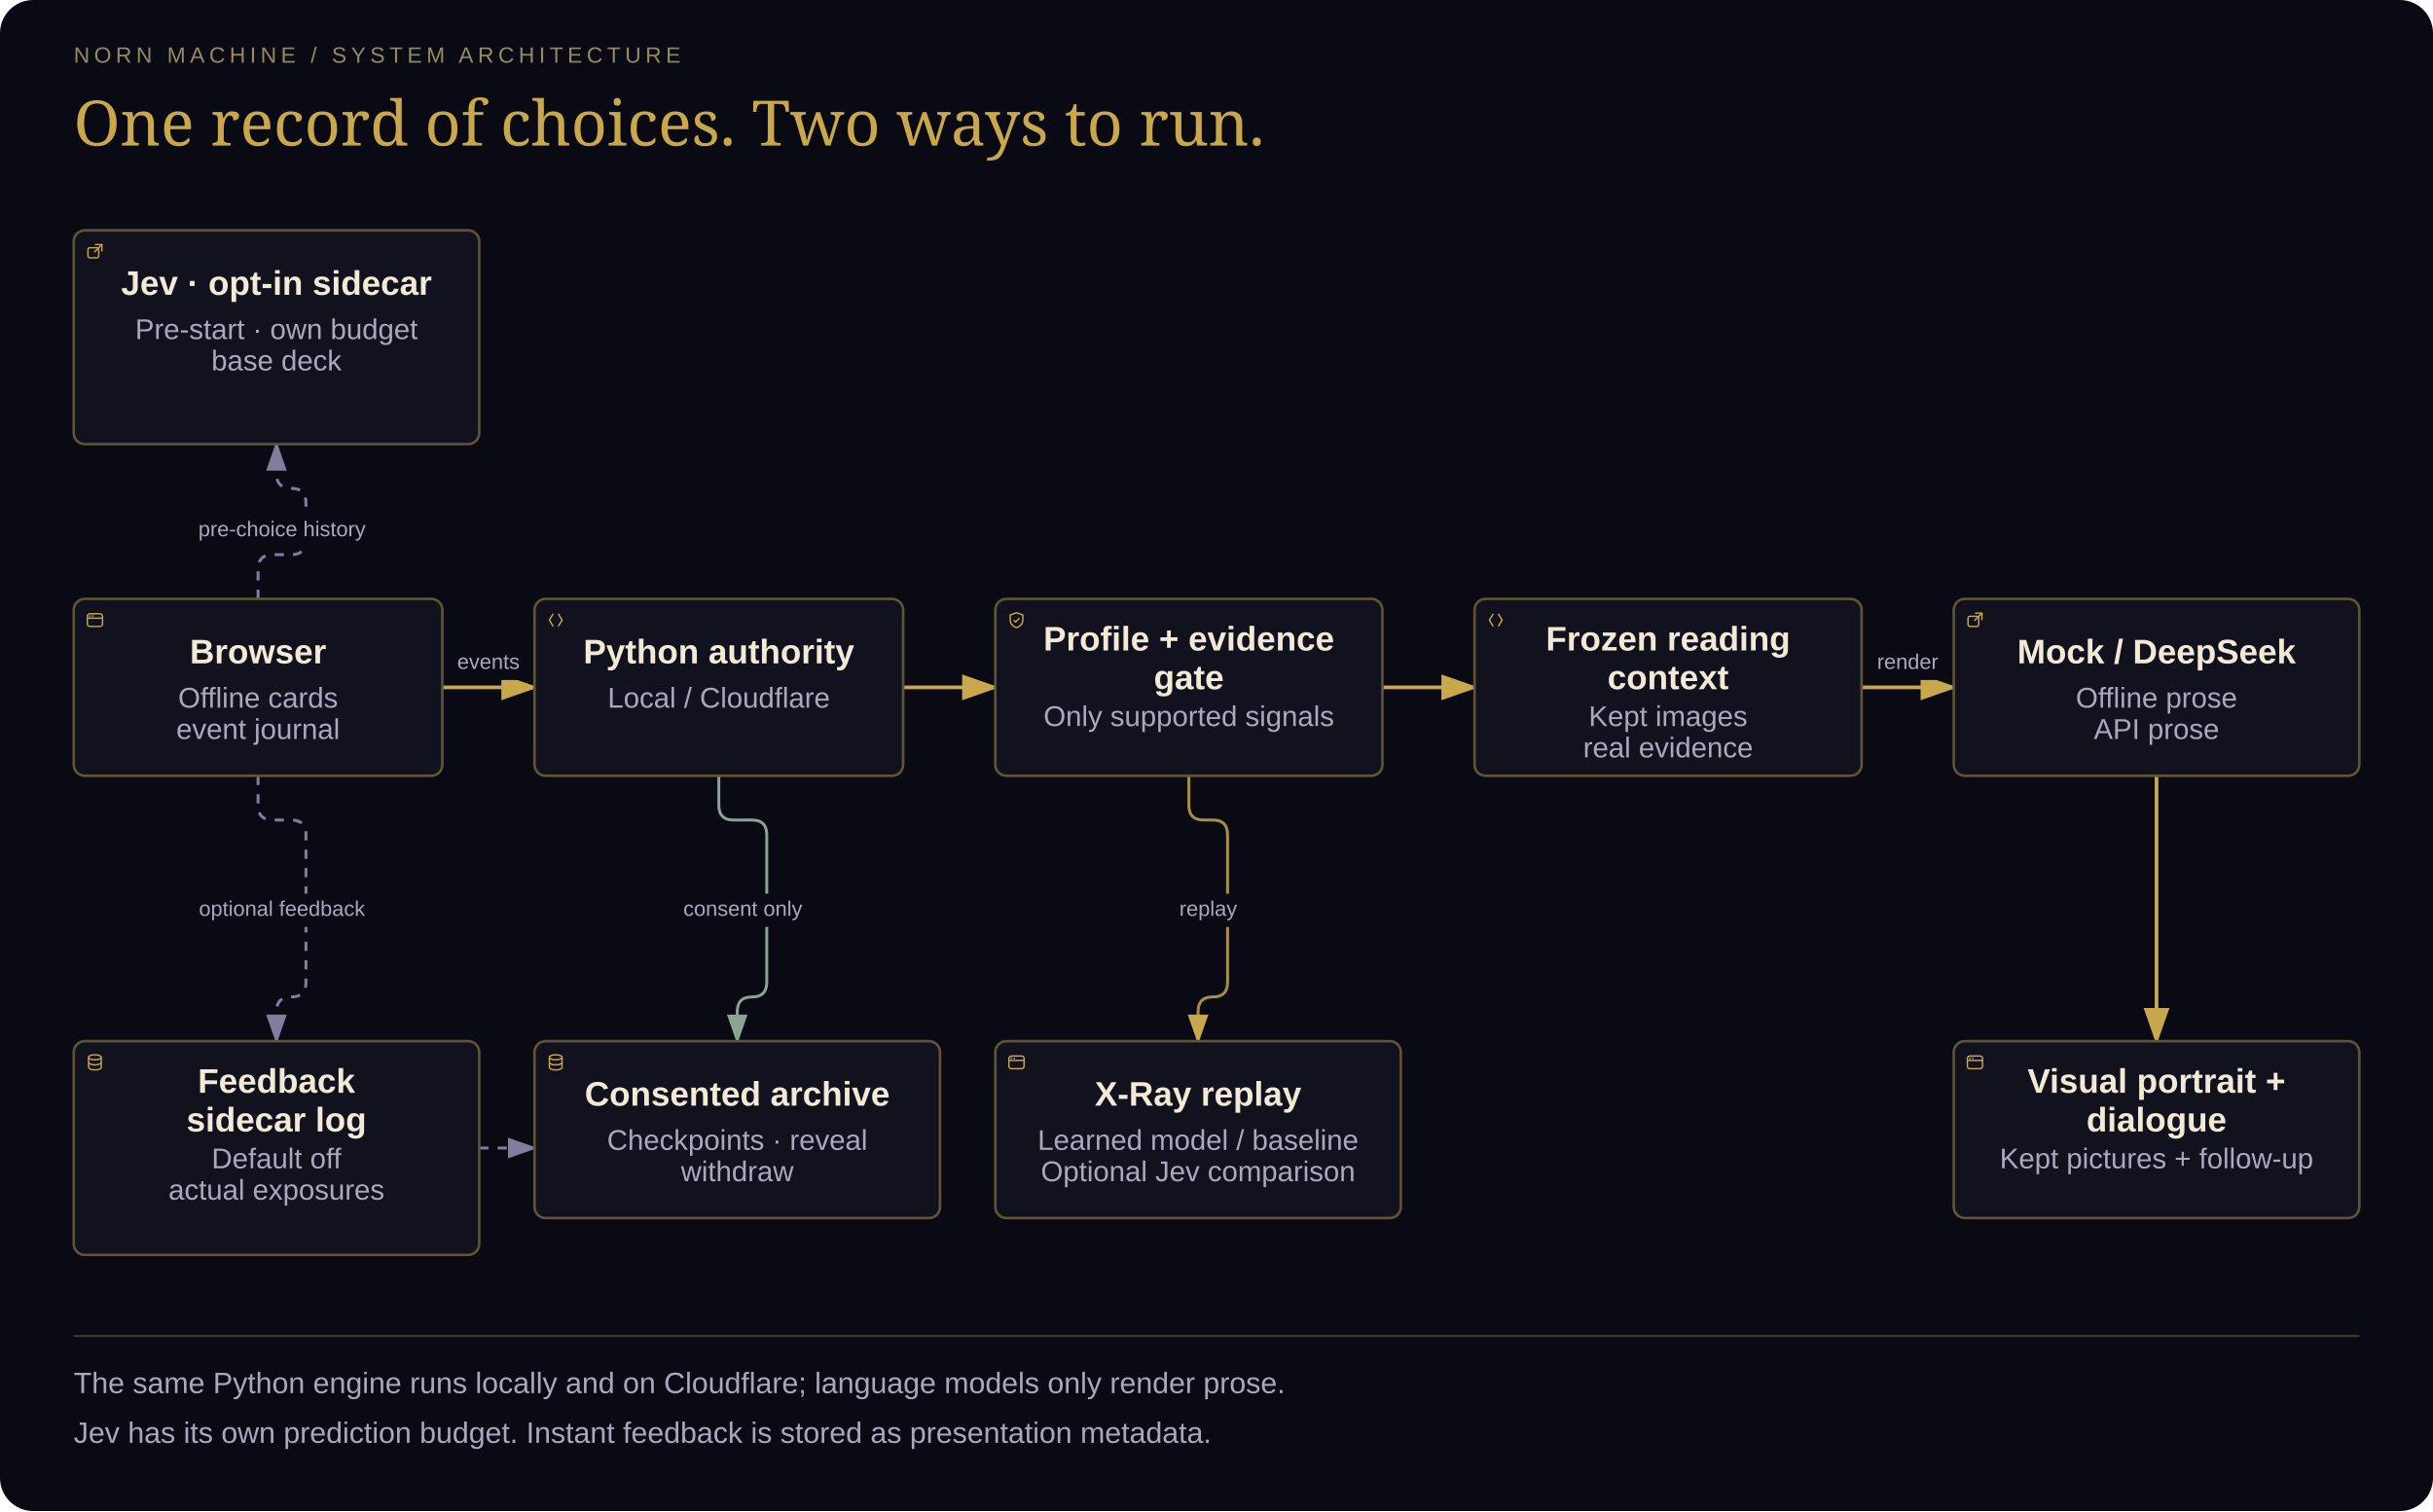
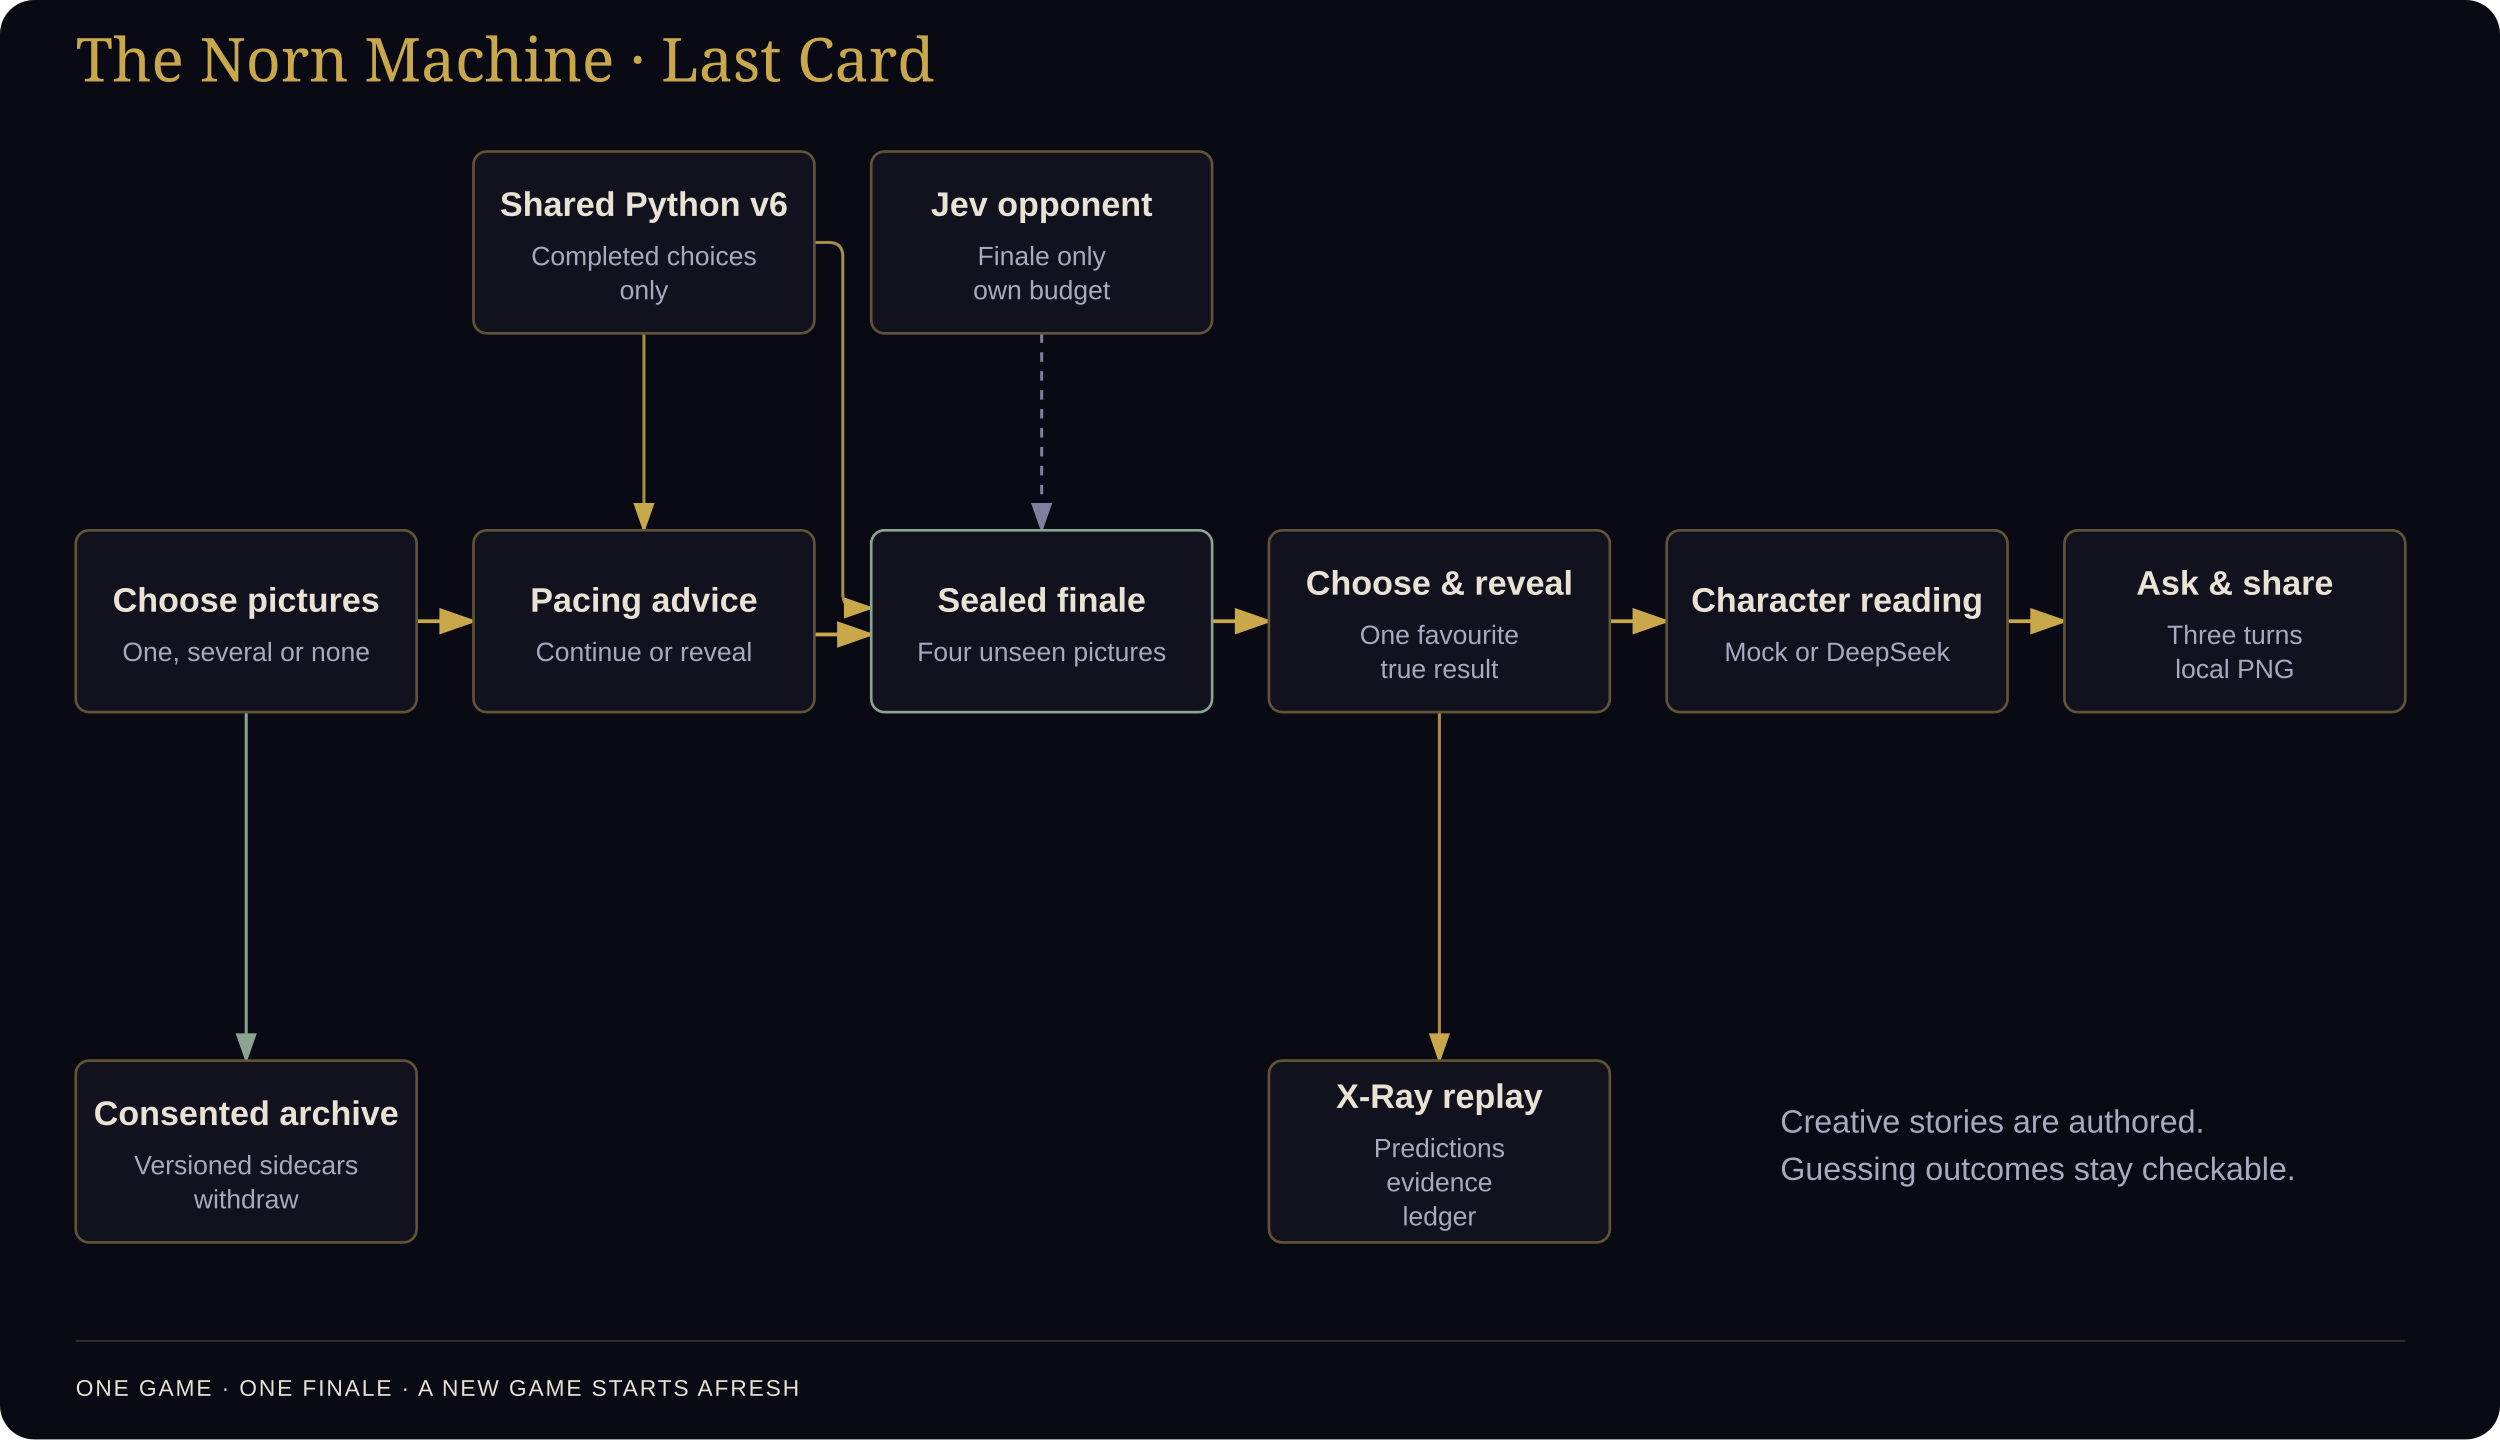
- <svg xmlns="http://www.w3.org/2000/svg" viewBox="0 0 1320 820" role="img" lang="en" aria-labelledby="archify-diagram-title archify-diagram-description" width="1320" height="820">
-   <rect width="1320" height="820" rx="18" fill="#0a0a14" />
-   <style>
-  text{font-family:Arial,"PingFang SC","Microsoft YaHei",sans-serif;fill:#e8e3d5}
-  .t-muted{fill:#aaa8bd}.t-primary{fill:#f2ead6}
-  .c-mask{fill:#12121f}.c-frontend,.c-backend,.c-security,.c-external,.c-database{fill:none;stroke:#605436;stroke-width:1.4}
-  .a-default,.a-emphasis,.a-security,.a-dashed{fill:none;stroke:#a88d48;stroke-width:1.6}
-  .a-emphasis{stroke:#c9a84c;stroke-width:2}.a-dashed{stroke:#817d9c;stroke-dasharray:5 5}.a-security{stroke:#8ba391}
-  .m-default,.m-emphasis{fill:#c9a84c}.m-security{fill:#8ba391}.m-dashed{fill:#817d9c}
-  .semantic-sigil{fill:none;stroke:#c9a84c;stroke-width:1.1}.sigil-fill{fill:#c9a84c;stroke:none}
-  .figure-title{font-family:Georgia,"Songti SC",serif;font-size:34px;fill:#c9a84c}
-  .figure-note{font-size:16px;fill:#aaa7bc}.figure-kicker{font-size:12px;fill:#968a60;letter-spacing:2.4px}
-  </style>
+ <svg xmlns="http://www.w3.org/2000/svg" width="1320" height="760" viewBox="0 0 1320 760" role="img" aria-labelledby="title desc" lang="en">
+   <rect width="1320" height="760" rx="18" fill="#0a0a14" />
+   <style>text{font-family:Arial,"PingFang SC","Microsoft YaHei",sans-serif;fill:#e8e3d5}.a-emphasis,.a-default,.a-security,.a-dashed{fill:none;stroke:#a88d48;stroke-width:1.6}.a-emphasis{stroke:#c9a84c;stroke-width:2}.a-dashed{stroke:#817d9c;stroke-dasharray:5 5}.a-security{stroke:#8ba391}.m-default,.m-emphasis{fill:#c9a84c}.m-security{fill:#8ba391}.m-dashed{fill:#817d9c}.heading{font-family:Georgia,"Songti SC",serif;fill:#c9a84c;font-size:32px}.muted{fill:#aaa8bd}.node-title{font-size:18px;font-weight:600}.node-sub{font-size:14px;fill:#aaa8bd}</style>
  <defs>
    <marker id="arrowhead" markerWidth="10" markerHeight="7" refX="9" refY="3.5" orient="auto">
      <polygon points="0 0, 10 3.5, 0 7" class="m-default" />
    </marker>
    <marker id="arrowhead-emphasis" markerWidth="10" markerHeight="7" refX="9" refY="3.5" orient="auto">
      <polygon points="0 0, 10 3.5, 0 7" class="m-emphasis" />
    </marker>
    <marker id="arrowhead-security" markerWidth="10" markerHeight="7" refX="9" refY="3.5" orient="auto">
      <polygon points="0 0, 10 3.5, 0 7" class="m-security" />
    </marker>
    <marker id="arrowhead-dashed" markerWidth="10" markerHeight="7" refX="9" refY="3.5" orient="auto">
      <polygon points="0 0, 10 3.5, 0 7" class="m-dashed" />
    </marker>
    <pattern id="grid" width="40" height="40" patternUnits="userSpaceOnUse">
      <path d="M 40 0 L 0 0 0 40" class="c-grid" stroke-width="0.5" />
    </pattern>
  </defs>
-   <g transform="translate(0 105)">
-     <path d="M 240 268 L 290 268" class="a-emphasis" stroke-width="1.8" marker-end="url(#arrowhead-emphasis)" />
-     <path d="M 490 268 L 540 268" class="a-emphasis" stroke-width="1.8" marker-end="url(#arrowhead-emphasis)" />
-     <path d="M 750 268 L 800 268" class="a-emphasis" stroke-width="1.8" marker-end="url(#arrowhead-emphasis)" />
-     <path d="M 1010 268 L 1060 268" class="a-emphasis" stroke-width="1.8" marker-end="url(#arrowhead-emphasis)" />
-     <path d="M 1170 316 L 1170 460" class="a-emphasis" stroke-width="1.8" marker-end="url(#arrowhead-emphasis)" />
-     <path d="M 645 316 L 645 332 Q 645 340 653 340 L 658 340 Q 666 340 666 348 L 666 428 Q 666 436 658 436 L 658 436 Q 650 436 650 444 L 650 460" class="a-default" stroke-width="1.5" marker-end="url(#arrowhead)" />
-     <path d="M 140 220 L 140 204 Q 140 196 148 196 L 158 196 Q 166 196 166 188 L 166 168 Q 166 160 158 160 L 158 160 Q 150 160 150 152 L 150 136" class="a-dashed" stroke-width="1.5" marker-end="url(#arrowhead-dashed)" />
-     <path d="M 140 316 L 140 332 Q 140 340 148 340 L 158 340 Q 166 340 166 348 L 166 428 Q 166 436 158 436 L 158 436 Q 150 436 150 444 L 150 460" class="a-dashed" stroke-width="1.5" marker-end="url(#arrowhead-dashed)" />
-     <path d="M 390 316 L 390 332 Q 390 340 398 340 L 408 340 Q 416 340 416 348 L 416 428 Q 416 436 408 436 L 408 436 Q 400 436 400 444 L 400 460" class="a-security" stroke-width="1.5" marker-end="url(#arrowhead-security)" />
-     <path d="M 260 518 L 290 518" class="a-dashed" stroke-width="1.5" marker-end="url(#arrowhead-dashed)" />
-     <g id="node-visitor-browser" aria-label="Focus Browser, Offline cards · event journal, Architecture component">
-       <rect x="40" y="220" width="200" height="96" rx="6" class="c-mask" />
-       <rect x="40" y="220" width="200" height="96" rx="6" class="c-frontend" stroke-width="1.5" />
-       <g aria-hidden="true" class="semantic-sigil s-frontend" transform="translate(46 226) scale(0.6875)">
-         <rect x="2" y="3" width="12" height="10" rx="2" />
-         <path d="M2 6.5h12" />
-         <circle cx="4.1" cy="4.8" r=".7" class="sigil-fill" />
-         <circle cx="6.3" cy="4.8" r=".7" class="sigil-fill" />
-       </g>
-       <text x="140.0" y="255.0" font-size="18.5" font-weight="600" text-anchor="middle" class="t-primary">Browser</text>
-       <text x="140.0" y="279.0" font-size="15.5" text-anchor="middle" class="t-muted">Offline cards</text>
-       <text x="140.0" y="296.0" font-size="15.5" text-anchor="middle" class="t-muted">event journal</text>
-     </g>
-     <g id="node-python-authority" aria-label="Focus Python authority, Local / Cloudflare, Architecture component">
-       <rect x="290" y="220" width="200" height="96" rx="6" class="c-mask" />
-       <rect x="290" y="220" width="200" height="96" rx="6" class="c-backend" stroke-width="1.5" />
-       <g aria-hidden="true" class="semantic-sigil s-backend" transform="translate(296 226) scale(0.6875)">
-         <path d="M6 3 3 8l3 5M10 3l3 5-3 5" />
-       </g>
-       <text x="390.0" y="255.0" font-size="18.5" font-weight="600" text-anchor="middle" class="t-primary">Python authority</text>
-       <text x="390.0" y="279.0" font-size="15.5" text-anchor="middle" class="t-muted">Local / Cloudflare</text>
-     </g>
-     <g id="node-sealed-preference" aria-label="Focus Profile + evidence gate, Only supported signals, Architecture component">
-       <rect x="540" y="220" width="210" height="96" rx="6" class="c-mask" />
-       <rect x="540" y="220" width="210" height="96" rx="6" class="c-security" stroke-width="1.5" />
-       <g aria-hidden="true" class="semantic-sigil s-security" transform="translate(546 226) scale(0.6875)">
-         <path d="M8 2.2 13 4v3.5c0 3.1-1.8 5.4-5 6.5-3.2-1.1-5-3.4-5-6.5V4Z" />
-         <path d="m5.8 8 1.5 1.5 3-3" />
-       </g>
-       <text x="645.0" y="248.0" font-size="18.5" font-weight="600" text-anchor="middle" class="t-primary">Profile + evidence</text>
-       <text x="645.0" y="269.0" font-size="18.5" font-weight="600" text-anchor="middle" class="t-primary">gate</text>
-       <text x="645.0" y="289.0" font-size="15.5" text-anchor="middle" class="t-muted">Only supported signals</text>
-     </g>
-     <g id="node-frozen-reading-context" aria-label="Focus Frozen reading context, Kept images · real evidence, Architecture component">
-       <rect x="800" y="220" width="210" height="96" rx="6" class="c-mask" />
-       <rect x="800" y="220" width="210" height="96" rx="6" class="c-backend" stroke-width="1.5" />
-       <g aria-hidden="true" class="semantic-sigil s-backend" transform="translate(806 226) scale(0.6875)">
-         <path d="M6 3 3 8l3 5M10 3l3 5-3 5" />
-       </g>
-       <text x="905.0" y="248.0" font-size="18.5" font-weight="600" text-anchor="middle" class="t-primary">Frozen reading</text>
-       <text x="905.0" y="269.0" font-size="18.5" font-weight="600" text-anchor="middle" class="t-primary">context</text>
-       <text x="905.0" y="289.0" font-size="15.5" text-anchor="middle" class="t-muted">Kept images</text>
-       <text x="905.0" y="306.0" font-size="15.5" text-anchor="middle" class="t-muted">real evidence</text>
-     </g>
-     <g id="node-language-renderer" aria-label="Focus Mock / DeepSeek, Offline prose / API prose, Architecture component">
-       <rect x="1060" y="220" width="220" height="96" rx="6" class="c-mask" />
-       <rect x="1060" y="220" width="220" height="96" rx="6" class="c-external" stroke-width="1.5" />
-       <g aria-hidden="true" class="semantic-sigil s-external" transform="translate(1066 226) scale(0.6875)">
-         <rect x="2.5" y="5" width="8.5" height="8" rx="1.5" />
-         <path d="M8 2.5h5.5V8M13.5 2.5 7.5 8.5" />
-       </g>
-       <text x="1170.0" y="255.0" font-size="18.5" font-weight="600" text-anchor="middle" class="t-primary">Mock / DeepSeek</text>
-       <text x="1170.0" y="279.0" font-size="15.5" text-anchor="middle" class="t-muted">Offline prose</text>
-       <text x="1170.0" y="296.0" font-size="15.5" text-anchor="middle" class="t-muted">API prose</text>
-     </g>
-     <g id="node-visual-reading" aria-label="Focus Visual portrait + dialogue, Kept pictures + follow-up, Architecture component">
-       <rect x="1060" y="460" width="220" height="96" rx="6" class="c-mask" />
-       <rect x="1060" y="460" width="220" height="96" rx="6" class="c-frontend" stroke-width="1.5" />
-       <g aria-hidden="true" class="semantic-sigil s-frontend" transform="translate(1066 466) scale(0.6875)">
-         <rect x="2" y="3" width="12" height="10" rx="2" />
-         <path d="M2 6.5h12" />
-         <circle cx="4.1" cy="4.8" r=".7" class="sigil-fill" />
-         <circle cx="6.3" cy="4.8" r=".7" class="sigil-fill" />
-       </g>
-       <text x="1170.0" y="488.0" font-size="18.5" font-weight="600" text-anchor="middle" class="t-primary">Visual portrait +</text>
-       <text x="1170.0" y="509.0" font-size="18.5" font-weight="600" text-anchor="middle" class="t-primary">dialogue</text>
-       <text x="1170.0" y="529.0" font-size="15.5" text-anchor="middle" class="t-muted">Kept pictures + follow-up</text>
-     </g>
-     <g id="node-xray-replay" aria-label="Focus X-Ray replay, Learned model / baseline, Architecture component">
-       <rect x="540" y="460" width="220" height="96" rx="6" class="c-mask" />
-       <rect x="540" y="460" width="220" height="96" rx="6" class="c-frontend" stroke-width="1.5" />
-       <g aria-hidden="true" class="semantic-sigil s-frontend" transform="translate(546 466) scale(0.6875)">
-         <rect x="2" y="3" width="12" height="10" rx="2" />
-         <path d="M2 6.5h12" />
-         <circle cx="4.1" cy="4.8" r=".7" class="sigil-fill" />
-         <circle cx="6.3" cy="4.8" r=".7" class="sigil-fill" />
-       </g>
-       <text x="650.0" y="495.0" font-size="18.5" font-weight="600" text-anchor="middle" class="t-primary">X-Ray replay</text>
-       <text x="650.0" y="519.0" font-size="15.5" text-anchor="middle" class="t-muted">Learned model / baseline</text>
-       <text x="650.0" y="536.0" font-size="15.5" text-anchor="middle" class="t-muted">Optional Jev comparison</text>
-     </g>
-     <g id="node-consented-archive" aria-label="Focus Consented archive, Checkpoints · reveal · withdraw, Architecture component">
-       <rect x="290" y="460" width="220" height="96" rx="6" class="c-mask" />
-       <rect x="290" y="460" width="220" height="96" rx="6" class="c-database" stroke-width="1.5" />
-       <g aria-hidden="true" class="semantic-sigil s-database" transform="translate(296 466) scale(0.6875)">
-         <ellipse cx="8" cy="4" rx="5" ry="2" />
-         <path d="M3 4v8c0 1.1 2.2 2 5 2s5-.9 5-2V4M3 8c0 1.1 2.2 2 5 2s5-.9 5-2" />
-       </g>
-       <text x="400.0" y="495.0" font-size="18.5" font-weight="600" text-anchor="middle" class="t-primary">Consented archive</text>
-       <text x="400.0" y="519.0" font-size="15.5" text-anchor="middle" class="t-muted">Checkpoints · reveal</text>
-       <text x="400.0" y="536.0" font-size="15.5" text-anchor="middle" class="t-muted">withdraw</text>
-     </g>
-     <g id="node-jev-prestart" aria-label="Focus Jev · opt-in sidecar, Pre-start · own budget · base deck, Architecture component">
-       <rect x="40" y="20" width="220" height="116" rx="6" class="c-mask" />
-       <rect x="40" y="20" width="220" height="116" rx="6" class="c-external" stroke-width="1.5" />
-       <g aria-hidden="true" class="semantic-sigil s-external" transform="translate(46 26) scale(0.6875)">
-         <rect x="2.5" y="5" width="8.5" height="8" rx="1.5" />
-         <path d="M8 2.5h5.5V8M13.5 2.5 7.5 8.5" />
-       </g>
-       <text x="150.0" y="55.0" font-size="18.5" font-weight="600" text-anchor="middle" class="t-primary">Jev · opt-in sidecar</text>
-       <text x="150.0" y="79.0" font-size="15.5" text-anchor="middle" class="t-muted">Pre-start · own budget</text>
-       <text x="150.0" y="96.0" font-size="15.5" text-anchor="middle" class="t-muted">base deck</text>
-     </g>
-     <g id="node-feedback-observation" aria-label="Focus Feedback · sidecar log, Default off · actual exposures, Architecture component">
-       <rect x="40" y="460" width="220" height="116" rx="6" class="c-mask" />
-       <rect x="40" y="460" width="220" height="116" rx="6" class="c-database" stroke-width="1.5" />
-       <g aria-hidden="true" class="semantic-sigil s-database" transform="translate(46 466) scale(0.6875)">
-         <ellipse cx="8" cy="4" rx="5" ry="2" />
-         <path d="M3 4v8c0 1.1 2.2 2 5 2s5-.9 5-2V4M3 8c0 1.1 2.2 2 5 2s5-.9 5-2" />
-       </g>
-       <text x="150.0" y="488.0" font-size="18.5" font-weight="600" text-anchor="middle" class="t-primary">Feedback</text>
-       <text x="150.0" y="509.0" font-size="18.5" font-weight="600" text-anchor="middle" class="t-primary">sidecar log</text>
-       <text x="150.0" y="529.0" font-size="15.5" text-anchor="middle" class="t-muted">Default off</text>
-       <text x="150.0" y="546.0" font-size="15.5" text-anchor="middle" class="t-muted">actual exposures</text>
-     </g>
-     <g>
-       <rect x="241.715" y="246.0" width="46.57" height="18" rx="3" fill="#0a0a14" />
-       <text x="265" y="258" class="t-muted" font-size="11.5" text-anchor="middle">events</text>
-     </g>
-     <g>
-       <rect x="1011.715" y="246.0" width="46.57" height="18" rx="3" fill="#0a0a14" />
-       <text x="1035" y="258" class="t-muted" font-size="11.5" text-anchor="middle">render</text>
-     </g>
-     <g>
-       <rect x="633.538" y="380.0" width="43.925" height="18" rx="3" fill="#0a0a14" />
-       <text x="655.5" y="392" class="t-muted" font-size="11.5" text-anchor="middle">replay</text>
-     </g>
-     <g>
-       <rect x="97.112" y="174.0" width="111.775" height="18" rx="3" fill="#0a0a14" />
-       <text x="153" y="186" class="t-muted" font-size="11.5" text-anchor="middle">pre-choice history</text>
-     </g>
-     <g>
-       <rect x="100.16" y="380.0" width="105.68" height="18" rx="3" fill="#0a0a14" />
-       <text x="153" y="392" class="t-muted" font-size="11.5" text-anchor="middle">optional feedback</text>
-     </g>
-     <g>
-       <rect x="364.075" y="380.0" width="77.85" height="18" rx="3" fill="#0a0a14" />
-       <text x="403" y="392" class="t-muted" font-size="11.5" text-anchor="middle">consent only</text>
-     </g>
+   <path d="M 220 328 L 250 328" class="a-emphasis" stroke-width="1.8" marker-end="url(#arrowhead-emphasis)" />
+   <path d="M 430 335 L 460 335" class="a-emphasis" stroke-width="1.8" marker-end="url(#arrowhead-emphasis)" />
+   <path d="M 640 328 L 670 328" class="a-emphasis" stroke-width="1.8" marker-end="url(#arrowhead-emphasis)" />
+   <path d="M 850 328 L 880 328" class="a-emphasis" stroke-width="1.8" marker-end="url(#arrowhead-emphasis)" />
+   <path d="M 1060 328 L 1090 328" class="a-emphasis" stroke-width="1.8" marker-end="url(#arrowhead-emphasis)" />
+   <path d="M 340 176 L 340 280" class="a-default" stroke-width="1.5" marker-end="url(#arrowhead)" />
+   <path d="M 430 128 L 437.5 128 Q 445 128 445 135.5 L 445 313.5 Q 445 321 452.5 321 L 460 321" class="a-default" stroke-width="1.5" marker-end="url(#arrowhead)" />
+   <path d="M 550 176 L 550 280" class="a-dashed" stroke-width="1.5" marker-end="url(#arrowhead-dashed)" />
+   <path d="M 130 376 L 130 560" class="a-security" stroke-width="1.5" marker-end="url(#arrowhead-security)" />
+   <path d="M 760 376 L 760 560" class="a-default" stroke-width="1.5" marker-end="url(#arrowhead)" />
+   <text x="40" y="43" class="heading">The Norn Machine · Last Card</text>
+   <g id="node-explore">
+     <rect x="40" y="280" width="180" height="96" rx="7" fill="#12121f" stroke="#605436" stroke-width="1.4" />
+     <text x="130.0" y="323.0" class="node-title" text-anchor="middle">Choose pictures</text>
+     <text x="130.0" y="349.0" class="node-sub" text-anchor="middle">One, several or none</text>
  </g>
-   <text x="40" y="34" class="figure-kicker">NORN MACHINE  /  SYSTEM ARCHITECTURE</text>
-   <text x="40" y="79" class="figure-title">One record of choices. Two ways to run.</text>
-   <line x1="40" y1="725" x2="1280" y2="725" stroke="#453c29" />
-   <text x="40" y="756" class="figure-note">The same Python engine runs locally and on Cloudflare; language models only render prose.</text>
-   <text x="40" y="783" class="figure-note">Jev has its own prediction budget. Instant feedback is stored as presentation metadata.</text>
+   <g id="node-pacing">
+     <rect x="250" y="280" width="180" height="96" rx="7" fill="#12121f" stroke="#605436" stroke-width="1.4" />
+     <text x="340.0" y="323.0" class="node-title" text-anchor="middle">Pacing advice</text>
+     <text x="340.0" y="349.0" class="node-sub" text-anchor="middle">Continue or reveal</text>
+   </g>
+   <g id="node-sealed">
+     <rect x="460" y="280" width="180" height="96" rx="7" fill="#12121f" stroke="#8ba391" stroke-width="1.4" />
+     <text x="550.0" y="323.0" class="node-title" text-anchor="middle">Sealed finale</text>
+     <text x="550.0" y="349.0" class="node-sub" text-anchor="middle">Four unseen pictures</text>
+   </g>
+   <g id="node-reveal">
+     <rect x="670" y="280" width="180" height="96" rx="7" fill="#12121f" stroke="#605436" stroke-width="1.4" />
+     <text x="760.0" y="314.0" class="node-title" text-anchor="middle">Choose &amp; reveal</text>
+     <text x="760.0" y="340.0" class="node-sub" text-anchor="middle">One favourite</text>
+     <text x="760.0" y="358.0" class="node-sub" text-anchor="middle">true result</text>
+   </g>
+   <g id="node-persona">
+     <rect x="880" y="280" width="180" height="96" rx="7" fill="#12121f" stroke="#605436" stroke-width="1.4" />
+     <text x="970.0" y="323.0" class="node-title" text-anchor="middle">Character reading</text>
+     <text x="970.0" y="349.0" class="node-sub" text-anchor="middle">Mock or DeepSeek</text>
+   </g>
+   <g id="node-share">
+     <rect x="1090" y="280" width="180" height="96" rx="7" fill="#12121f" stroke="#605436" stroke-width="1.4" />
+     <text x="1180.0" y="314.0" class="node-title" text-anchor="middle">Ask &amp; share</text>
+     <text x="1180.0" y="340.0" class="node-sub" text-anchor="middle">Three turns</text>
+     <text x="1180.0" y="358.0" class="node-sub" text-anchor="middle">local PNG</text>
+   </g>
+   <g id="node-v6">
+     <rect x="250" y="80" width="180" height="96" rx="7" fill="#12121f" stroke="#605436" stroke-width="1.4" />
+     <text x="340.0" y="114.0" class="node-title" text-anchor="middle">Shared Python v6</text>
+     <text x="340.0" y="140.0" class="node-sub" text-anchor="middle">Completed choices</text>
+     <text x="340.0" y="158.0" class="node-sub" text-anchor="middle">only</text>
+   </g>
+   <g id="node-jev">
+     <rect x="460" y="80" width="180" height="96" rx="7" fill="#12121f" stroke="#605436" stroke-width="1.4" />
+     <text x="550.0" y="114.0" class="node-title" text-anchor="middle">Jev opponent</text>
+     <text x="550.0" y="140.0" class="node-sub" text-anchor="middle">Finale only</text>
+     <text x="550.0" y="158.0" class="node-sub" text-anchor="middle">own budget</text>
+   </g>
+   <g id="node-archive">
+     <rect x="40" y="560" width="180" height="96" rx="7" fill="#12121f" stroke="#605436" stroke-width="1.4" />
+     <text x="130.0" y="594.0" class="node-title" text-anchor="middle">Consented archive</text>
+     <text x="130.0" y="620.0" class="node-sub" text-anchor="middle">Versioned sidecars</text>
+     <text x="130.0" y="638.0" class="node-sub" text-anchor="middle">withdraw</text>
+   </g>
+   <g id="node-xray">
+     <rect x="670" y="560" width="180" height="96" rx="7" fill="#12121f" stroke="#605436" stroke-width="1.4" />
+     <text x="760.0" y="585.0" class="node-title" text-anchor="middle">X-Ray replay</text>
+     <text x="760.0" y="611.0" class="node-sub" text-anchor="middle">Predictions</text>
+     <text x="760.0" y="629.0" class="node-sub" text-anchor="middle">evidence</text>
+     <text x="760.0" y="647.0" class="node-sub" text-anchor="middle">ledger</text>
+   </g>
+   <text x="940" y="598" font-size="17" class="muted">Creative stories are authored.</text>
+   <text x="940" y="623" font-size="17" class="muted">Guessing outcomes stay checkable.</text>
+   <path d="M40 708H1270" stroke="#605436" stroke-opacity=".5" />
+   <text x="40" y="737" font-size="12" fill="#c9a84c" letter-spacing="1">ONE GAME · ONE FINALE · A NEW GAME STARTS AFRESH</text>
</svg>
